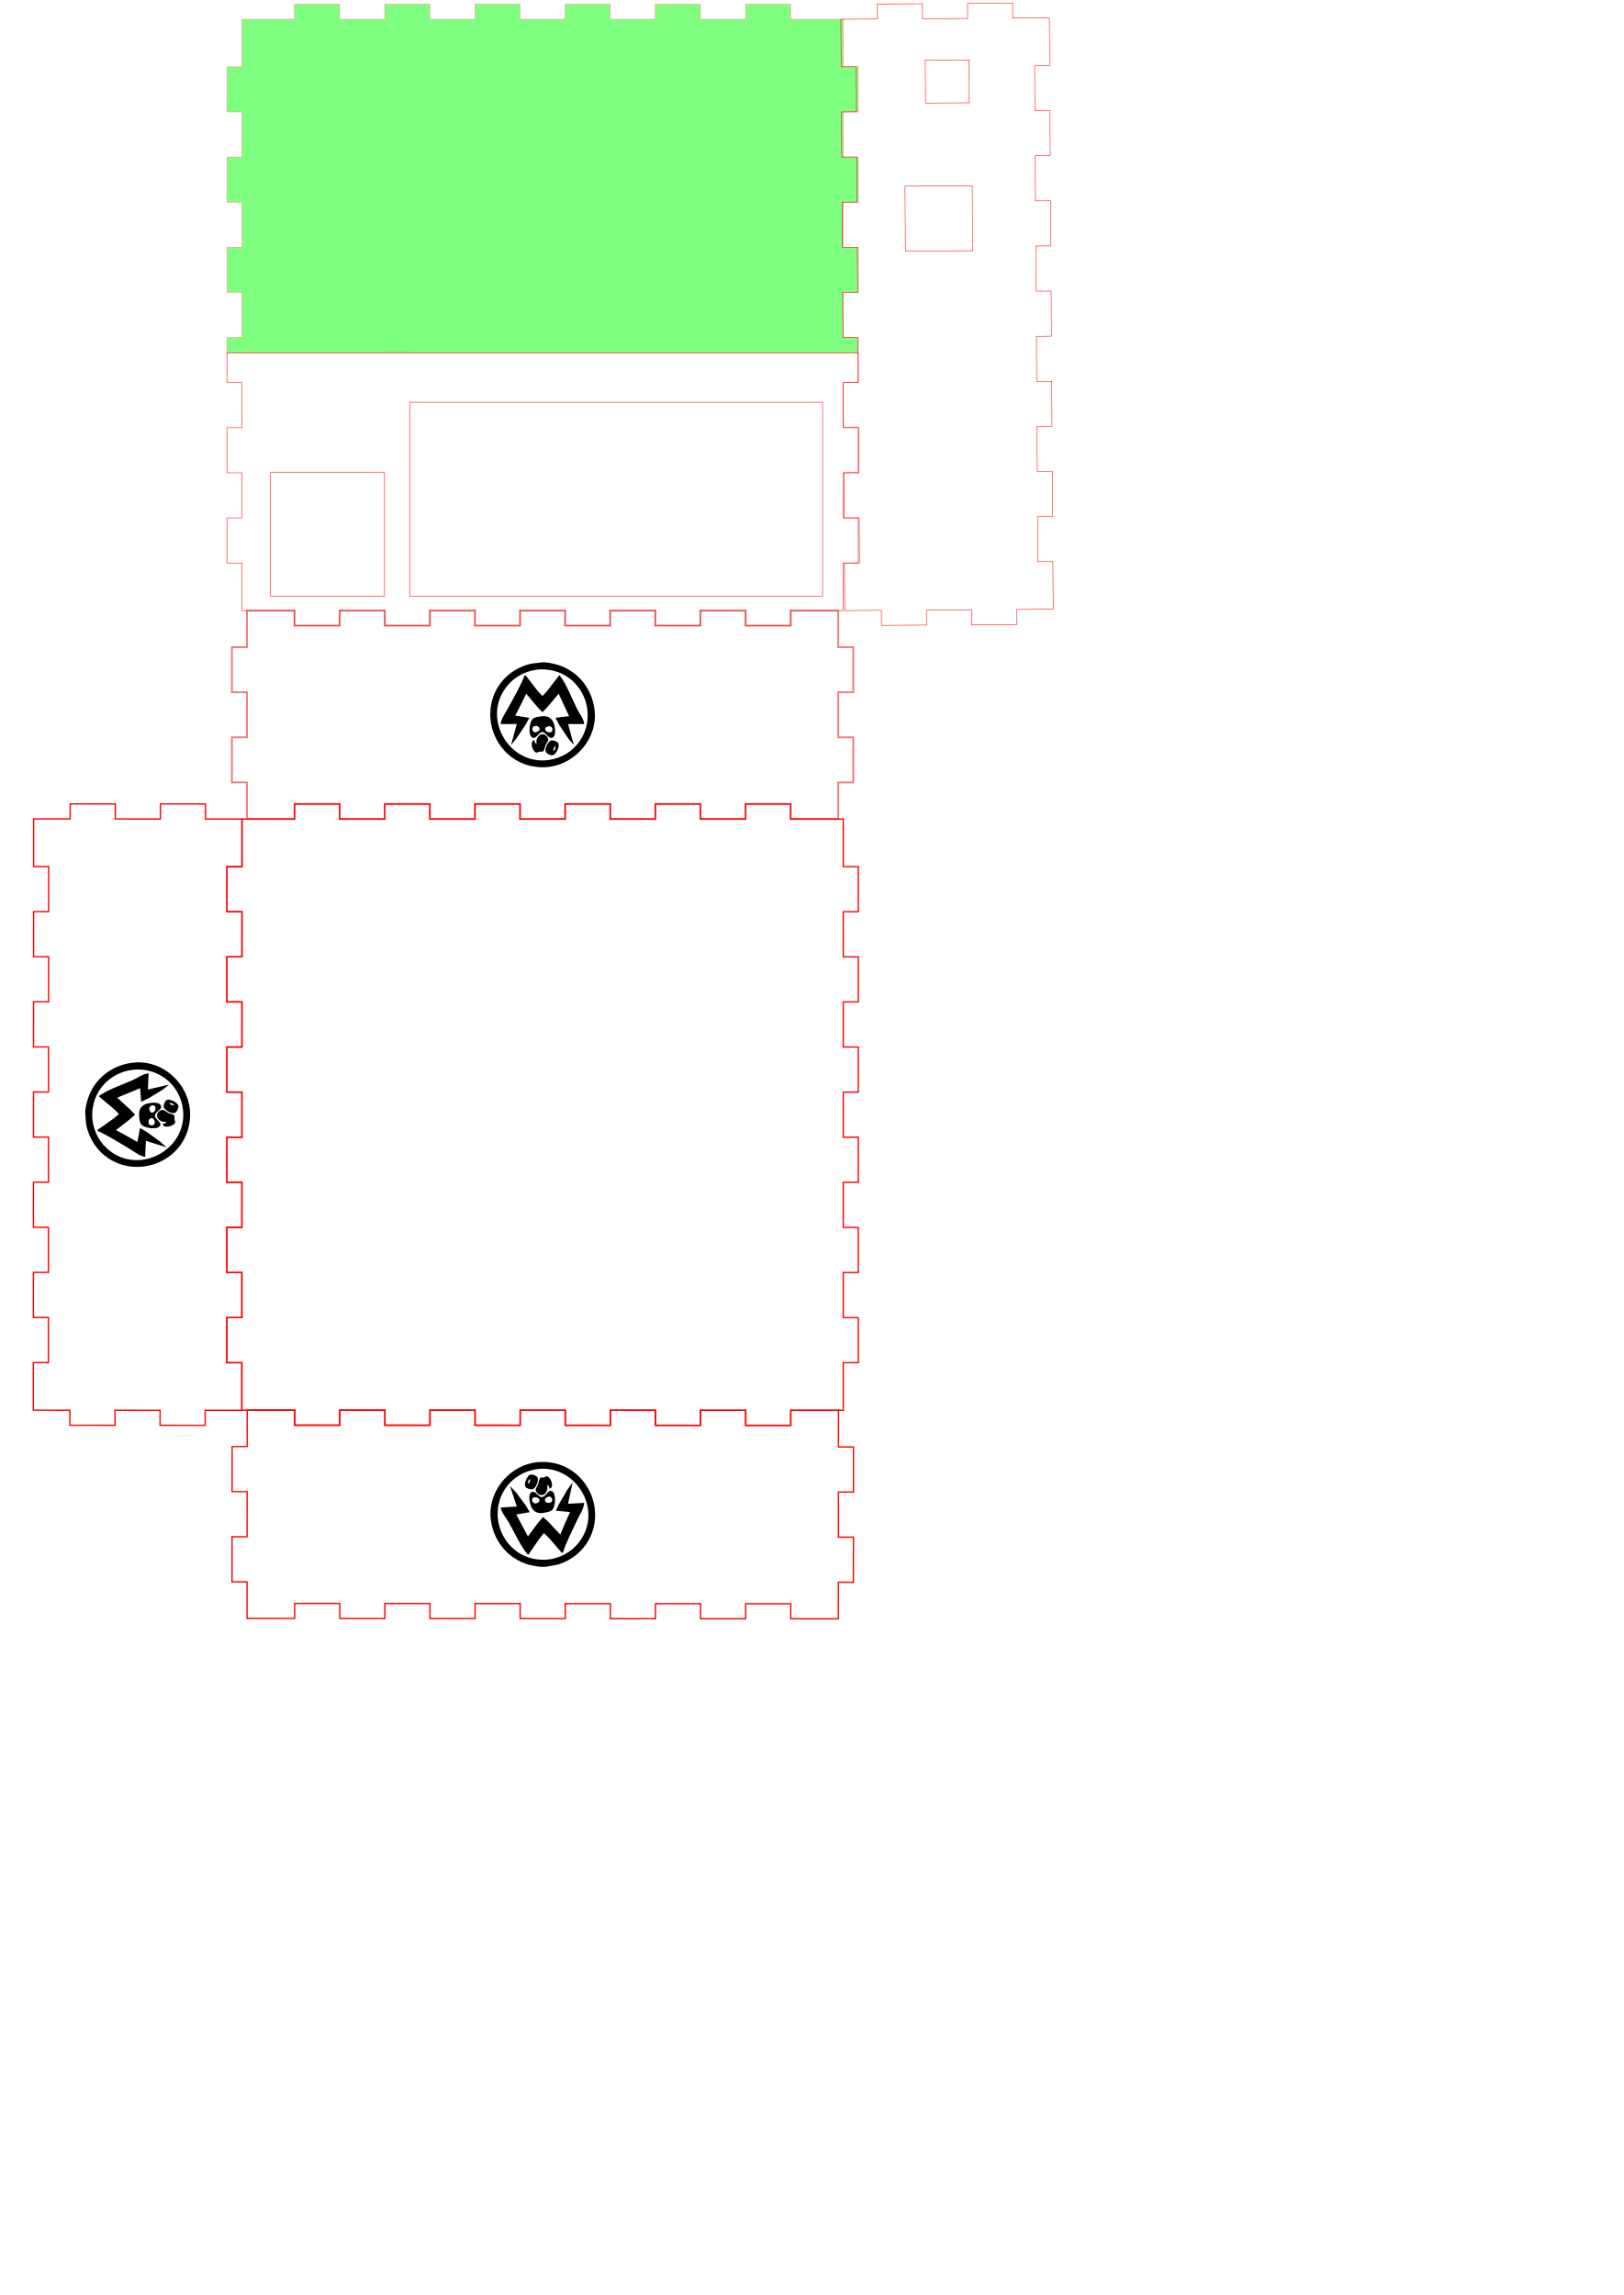
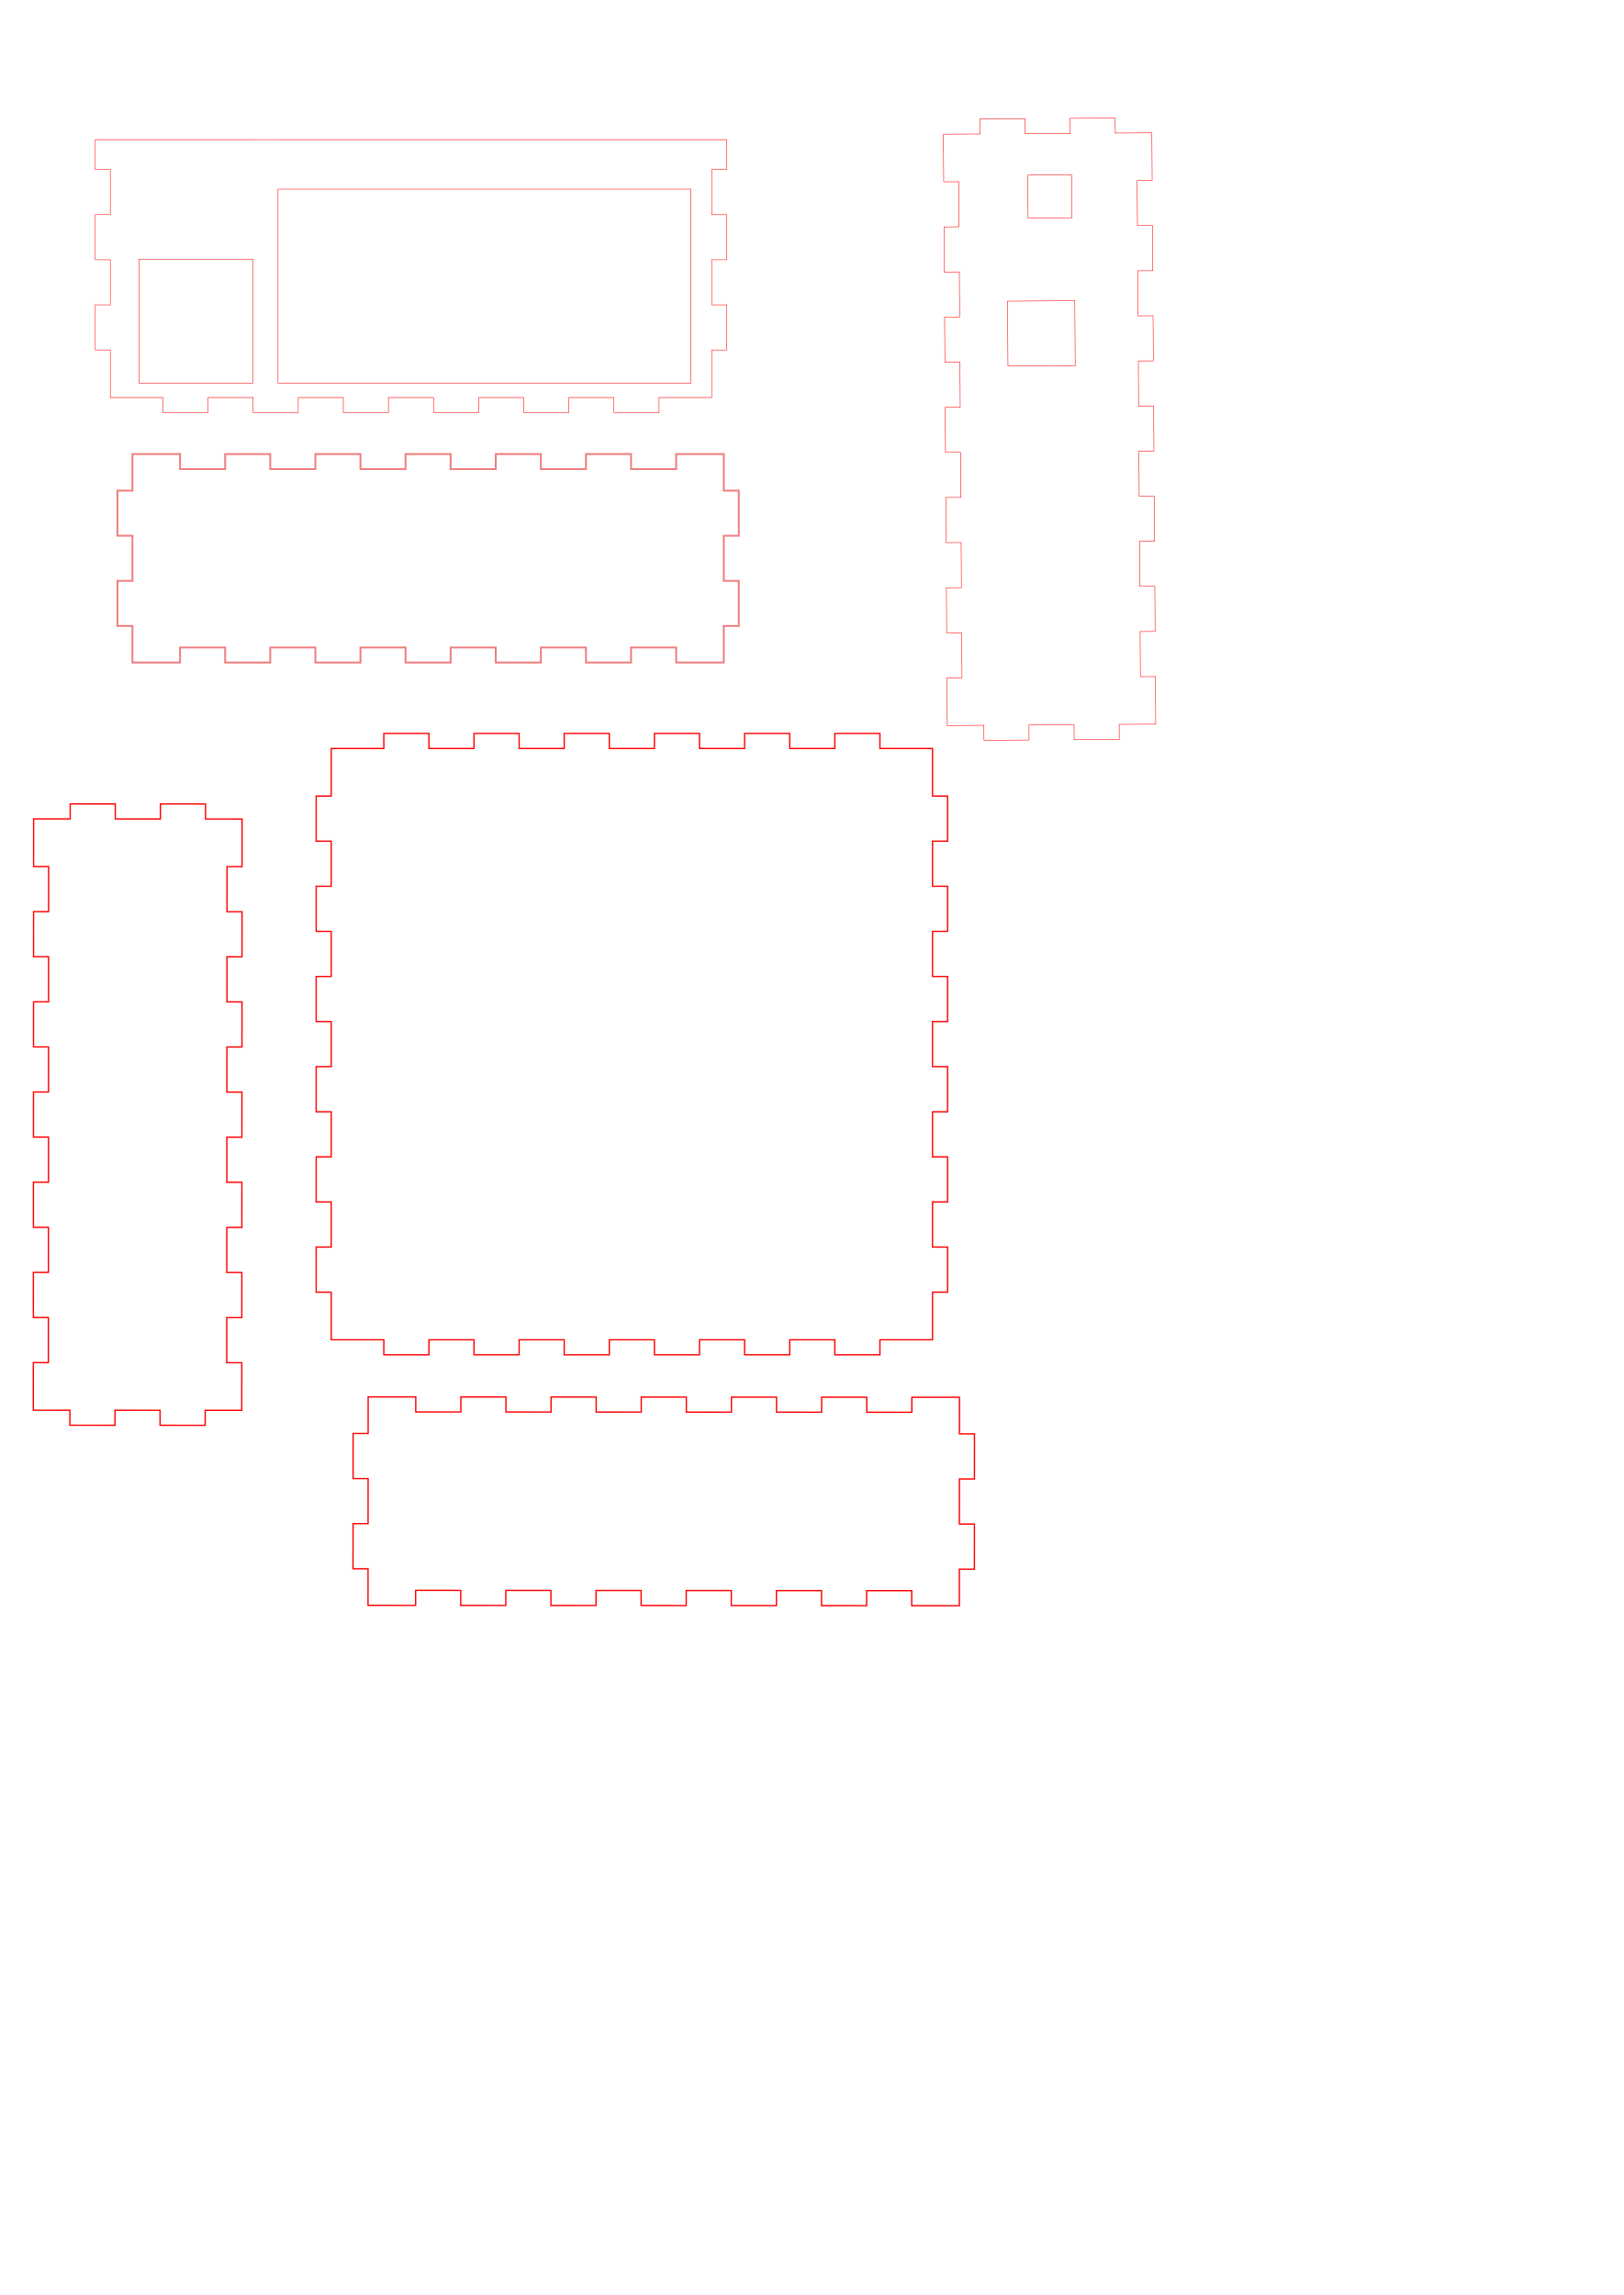
<svg xmlns="http://www.w3.org/2000/svg" width="324mm" height="458mm" viewBox="0 0 324 458" version="1.1" id="svg130">
  <defs id="defs124" />
  <g id="layer1">
-     <path id="rect211" style="opacity:0.502;fill:#00ff00;stroke:#ff1b0c;stroke-width:0.1" d="M 58.78,0.849 V 3.849 h -9 -1.5 v 9.5 h -3 v 9 h 3 v 9 h -3 v 9 h 3 v 9 h -3 v 9 h 3 v 9 h -3 v 3.033 H 171.279 v -3.033 h -3 v -9 h 3 v -9 h -3 v -9 h 3 v -9 h -3 v -9 h 3 v -9 h -3 V 4.349 3.849 H 157.779 V 0.849 h -9 V 3.849 H 139.779 V 0.849 h -9 V 3.849 h -9 V 0.849 h -9 V 3.849 h -9 V 0.849 H 94.78 V 3.849 H 85.78 V 0.849 H 76.78 V 3.849 h -9 V 0.849 Z" />
-     <path id="path1088" style="font-size:12px;fill:none;fill-rule:evenodd;stroke:#ff0000;stroke-width:0.1;stroke-linecap:round" d="m 76.729,70.373 v 0.009 H 45.279 v 5.967 h 3 v 9 h -3 v 8.9 0.1 h 3 v 9 h -3 v 9 h 3 v 9 0.5 h 10.5 v 3 h 9 v -3 h 9 v 3 h 9 v -3 h 9 v 3 h 9 v -3 h 9 v 3 h 9 v -3 h 9 v 3 h 9 v -3 h 9 v 3 h 9 v -3 h 9 1.5 v -9.5 h 3 v -9 h -3 v -9 h 3 V 85.348 h -3 v -9 h 3 v -5.967 h -7.126 -82.408 v -0.009 z m 5.016,9.885 h 82.408 v 38.714 H 81.745 Z M 53.977,94.248 H 76.729 V 118.971 H 53.977 Z" />
-     <path id="right_outsideCutPath" style="font-size:12px;fill:none;fill-rule:evenodd;stroke:#ff0000;stroke-width:0.1;stroke-linecap:round" d="m 168.575,121.847 7.3,-0.048 0.02,3 9,-0.059 -0.02,-3 9,-0.059 0.02,3 9,-0.059 -0.02,-3 7.3,-0.048 -0.062,-9.5 -3,0.02 -0.059,-9 3,-0.02 -0.059,-9 -3,0.02 -0.059,-9 3,-0.02 -0.059,-9 -3,0.02 -0.059,-9 3,-0.02 -0.059,-9 -3,0.02 -0.059,-9 3,-0.02 -0.059,-9 -3,0.02 -0.059,-9 3,-0.02 -0.059,-9 -3,0.02 -0.059,-9 3,-0.02 -0.059,-9 -0.003,-0.5 -7.3,0.048 -0.02,-3 -9,0.059 0.02,3 -9,0.059 -0.02,-3 -9,0.059 0.02,3 -7.3,0.048 0.062,9.5 3,-0.02 0.059,9 -3,0.02 0.059,9 3,-0.02 0.059,9 -3,0.02 0.059,9 3,-0.02 0.059,9 -3,0.02 0.059,9 3,-0.02 0.059,9 -3,0.02 0.059,9 3,-0.02 0.059,9 -3,0.02 0.059,9 3,-0.02 0.059,9 -3,0.02 0.059,9 z m 12.109,-71.728 -0.085,-12.958 13.424,-0.088 0.085,12.958 z m 4.013,-29.55 -0.056,-8.554 8.74,-0.057 0.056,8.554 z" />
-     <path d="m 49.279,121.848 v 7.3 h -3 v 9 h 3 v 9 h -3 v 9 h 3 v 7.3 h 9.5 v -3 h 9 v 3 h 9 v -3 h 9 v 3 h 9 v -3 h 9 v 3 h 9 v -3 h 9 v 3 h 9 v -3 h 9 v 3 h 9 v -3 h 9 v 3 h 9 0.5 v -7.3 h 3 v -9 h -3 v -9 h 3 v -9 h -3 v -7.3 h -9.5 v 3 h -9 v -3 h -9 v 3 h -9 v -3 h -9 v 3 h -9 v -3 h -9 v 3 h -9 v -3 h -9 v 3 h -9 v -3 h -9 v 3 h -9 v -3 h -9 z" id="left_outsideCutPath" stroke="#FF0000" stroke-width="0.1" style="font-size:12px;fill:none;fill-opacity:1;fill-rule:evenodd;stroke:#e31414;stroke-width:1.4;stroke-linecap:round;stroke-miterlimit:4;stroke-dasharray:none;stroke-opacity:0.543" vector-effect="non-scaling-stroke" />
-     <path d="m 48.279,163.448 v 9.5 h -3 v 9 h 3 v 9 h -3 v 9 h 3 v 9 h -3 v 9 h 3 v 9 h -3 v 9 h 3 v 9 h -3 v 9 h 3 v 9 h -3 v 9 h 3 v 9 0.5 h 10.5 v 3 h 9 v -3 h 9 v 3 h 9 v -3 h 9 v 3 h 9 v -3 h 9 v 3 h 9 v -3 h 9 v 3 h 9 v -3 h 9 v 3 h 9 v -3 h 9 1.5 v -9.5 h 3 v -9 h -3 v -9 h 3 v -9 h -3 v -9 h 3 v -9 h -3 v -9 h 3 v -9 h -3 v -9 h 3 v -9 h -3 v -9 h 3 v -9 h -3 v -9 -0.5 h -10.5 v -3 h -9 v 3 h -9 v -3 h -9 v 3 h -9 v -3 h -9 v 3 h -9 v -3 h -9 v 3 h -9 v -3 h -9 v 3 h -9 v -3 h -9 v 3 h -9 z" id="bottom_outsideCutPath" stroke="#FF0000" stroke-width="0.1" style="font-size:12px;fill:none;fill-rule:evenodd;stroke:#ff0000;stroke-width:1;stroke-linecap:round;stroke-miterlimit:4;stroke-dasharray:none;stroke-opacity:0.99" vector-effect="non-scaling-stroke" />
+     <path id="path1088" style="font-size:12px;fill:none;fill-rule:evenodd;stroke:#ff0000;stroke-width:0.1;stroke-linecap:round" d="m 50.464,27.856 v 0.009 H 19.015 v 5.967 h 3 v 9 h -3 v 8.9 0.1 h 3 v 9 h -3 v 9 h 3 v 9 0.5 h 10.5 v 3 h 9 v -3 h 9 v 3 h 9 v -3 h 9 v 3 h 9 v -3 h 9 v 3 h 9 v -3 h 9 v 3 h 9 v -3 h 9 v 3 h 9 v -3 h 9 1.5 v -9.5 h 3 v -9 h -3 V 51.831 h 3 v -9 h -3 v -9 h 3 v -5.967 h -7.126 -82.408 v -0.009 z m 5.016,9.885 h 82.408 v 38.714 H 55.481 Z M 27.713,51.731 H 50.464 V 76.454 H 27.713 Z" />
+     <path id="right_outsideCutPath" style="font-size:12px;fill:none;fill-rule:evenodd;stroke:#ff0000;stroke-width:0.1;stroke-linecap:round" d="m 189.036,144.785 7.3,-0.048 0.02,3 9,-0.059 -0.02,-3 9,-0.059 0.02,3 9,-0.059 -0.02,-3 7.3,-0.048 -0.062,-9.5 -3,0.02 -0.059,-9 3,-0.02 -0.059,-9 -3,0.02 -0.059,-9 3,-0.02 -0.059,-9 -3,0.02 -0.059,-9 3,-0.02 -0.059,-9 -3,0.02 -0.059,-9 3,-0.02 -0.059,-9 -3,0.02 -0.059,-9 3,-0.02 -0.059,-9 -3,0.02 -0.059,-9 3,-0.02 -0.059,-9 -0.003,-0.5 -7.3,0.048 -0.02,-3 -9,0.059 0.02,3 -9,0.059 -0.02,-3 -9,0.059 0.02,3 -7.3,0.048 0.062,9.5 3,-0.02 0.059,9 -3,0.02 0.059,9 3,-0.02 0.059,9 -3,0.02 0.059,9 3,-0.02 0.059,9 -3,0.02 0.059,9 3,-0.02 0.059,9 -3,0.02 0.059,9 3,-0.02 0.059,9 -3,0.02 0.059,9 3,-0.02 0.059,9 -3,0.02 0.059,9 z m 12.109,-71.728 -0.085,-12.958 13.424,-0.088 0.085,12.958 z m 4.013,-29.55 -0.056,-8.554 8.74,-0.057 0.056,8.554 z" />
+     <path d="m 26.433,90.616 v 7.3 h -3 v 9 h 3 v 9 h -3 v 9 h 3 v 7.3 h 9.5 v -3 h 9 v 3 h 9 v -3 h 9 v 3 h 9 v -3 h 9 v 3 h 9 v -3 h 9 v 3 h 9 v -3 h 9 v 3 h 9 v -3 h 9 v 3 h 9 0.5 v -7.3 h 3 v -9 h -3 v -9 h 3 v -9 h -3 v -7.3 h -9.5 v 3 h -9 v -3 h -9 v 3 h -9 v -3 h -9 v 3 h -9 v -3 h -9 v 3 h -9 v -3 h -9 v 3 h -9 v -3 h -9 v 3 h -9 v -3 h -9 z" id="left_outsideCutPath" stroke="#FF0000" stroke-width="0.1" style="font-size:12px;fill:none;fill-opacity:1;fill-rule:evenodd;stroke:#e31414;stroke-width:1.4;stroke-linecap:round;stroke-miterlimit:4;stroke-dasharray:none;stroke-opacity:0.543" vector-effect="non-scaling-stroke" />
+     <path d="m 66.095,149.369 v 9.5 h -3 v 9 h 3 v 9 h -3 v 9 h 3 v 9 h -3 v 9 h 3 v 9 h -3 v 9 h 3 v 9 h -3 v 9 h 3 v 9 h -3 v 9 h 3 v 9 0.5 h 10.5 v 3 h 9 v -3 h 9 v 3 h 9 v -3 h 9 v 3 h 9 v -3 h 9 v 3 h 9 v -3 h 9 v 3 h 9 v -3 h 9 v 3 h 9 v -3 h 9 1.5 v -9.5 h 3 v -9 h -3 v -9 h 3 v -9 h -3 v -9 h 3 v -9 h -3 v -9 h 3 v -9 h -3 v -9 h 3 v -9 h -3 v -9 h 3 v -9 h -3 v -9 -0.5 h -10.5 v -3 h -9 v 3 h -9 v -3 h -9 v 3 h -9 v -3 h -9 v 3 h -9 v -3 h -9 v 3 h -9 v -3 h -9 v 3 h -9 v -3 h -9 v 3 h -9 z" id="bottom_outsideCutPath" stroke="#FF0000" stroke-width="0.1" style="font-size:12px;fill:none;fill-rule:evenodd;stroke:#ff0000;stroke-width:1;stroke-linecap:round;stroke-miterlimit:4;stroke-dasharray:none;stroke-opacity:0.99" vector-effect="non-scaling-stroke" />
    <path d="m 6.645,281.425 7.3,0.004 -0.002,3 9,0.005 0.002,-3 9,0.005 -0.002,3 9,0.005 0.002,-3 7.3,0.004 0.005,-9.5 -3,-0.002 0.005,-9 3,0.002 0.005,-9 -3,-0.002 0.005,-9 3,0.002 0.005,-9 -3,-0.002 0.005,-9 3,0.002 0.005,-9 -3,-0.002 0.005,-9 3,0.002 0.005,-9 -3,-0.002 0.005,-9 3,0.002 0.005,-9 -3,-0.002 0.005,-9 3,0.002 0.005,-9 2.7e-4,-0.5 -7.3,-0.004 0.002,-3 -9,-0.005 -0.002,3 -9,-0.005 0.002,-3 -9,-0.005 -0.002,3 -7.3,-0.004 -0.005,9.5 3,0.002 -0.005,9 -3,-0.002 -0.005,9 3,0.002 -0.005,9 -3,-0.002 -0.005,9 3,0.002 -0.005,9 -3,-0.002 -0.005,9 3,0.002 -0.005,9 -3,-0.002 -0.005,9 3,0.002 -0.005,9 -3,-0.002 -0.005,9 3,0.002 -0.005,9 -3,-0.002 -0.005,9 z" id="left_outsideCutPath-3" stroke="#FF0000" stroke-width="0.1" style="font-size:12px;fill:none;fill-rule:evenodd;stroke:#ff0000;stroke-width:1;stroke-linecap:round;stroke-miterlimit:4;stroke-dasharray:none" vector-effect="non-scaling-stroke" />
-     <path d="m 167.3,323.06 0.005,-7.3 3,0.002 0.006,-9 -3,-0.002 0.006,-9 3,0.002 0.006,-9 -3,-0.002 0.005,-7.3 -9.5,-0.006 -0.002,3 -9,-0.006 0.002,-3 -9,-0.006 -0.002,3 -9,-0.006 0.002,-3 -9,-0.006 -0.002,3 -9,-0.006 0.002,-3 -9,-0.006 -0.002,3 -9,-0.006 0.002,-3 -9,-0.006 -0.002,3 -9,-0.006 0.002,-3 -9,-0.006 -0.002,3 -9,-0.006 0.002,-3 -9,-0.006 -0.5,-3.1e-4 -0.005,7.3 -3,-0.002 -0.006,9 3,0.002 -0.006,9 -3,-0.002 -0.006,9 3,0.002 -0.005,7.3 9.5,0.006 0.002,-3 9,0.006 -0.002,3 9,0.006 0.002,-3 9,0.006 -0.002,3 9,0.006 0.002,-3 9,0.006 -0.002,3 9,0.006 0.002,-3 9,0.006 -0.002,3 9,0.006 0.002,-3 9,0.006 -0.002,3 9,0.006 0.002,-3 9,0.006 -0.002,3 9,0.006 z" id="left_outsideCutPath-3-6" stroke="#FF0000" stroke-width="0.1" style="font-size:12px;fill:none;fill-rule:evenodd;stroke:#ff0000;stroke-width:1;stroke-linecap:round;stroke-miterlimit:4;stroke-dasharray:none" vector-effect="non-scaling-stroke" />
-     <path style="fill:#000000;fill-opacity:1;stroke:none;stroke-width:0.104" d="m 107.933,132.216 c -0.765,0.124 -1.535,0.124 -2.296,0.316 -2.587,0.653 -4.955,2.358 -6.326,4.653 -3.652,6.115 -0.2,14.3 6.848,15.719 1.167,0.235 2.37,0.288 3.549,0.122 5.293,-0.747 9.505,-5.736 8.967,-11.144 -0.441,-4.427 -3.442,-8.222 -7.819,-9.327 -0.875,-0.221 -2.025,-0.485 -2.922,-0.339 m -0.939,1.444 c 1.022,-0.144 2.232,-0.077 3.235,0.148 6.301,1.415 9.058,8.882 5.427,14.128 -0.666,0.962 -1.513,1.776 -2.505,2.398 -1.1,0.69 -2.365,1.155 -3.653,1.337 -7.77,1.097 -13.272,-8.068 -8.596,-14.38 0.675,-0.912 1.473,-1.688 2.438,-2.293 1.1,-0.69 2.365,-1.155 3.653,-1.337 m -2.296,1.125 c -0.828,2.119 -2.078,4.253 -3.157,6.262 -0.549,1.022 -1.502,2.283 -1.644,3.444 h 3.235 l -1.148,4.175 1.044,-1.252 1.809,-2.714 0.8,-1.461 -2.818,-0.417 1.383,-2.714 0.809,-1.67 2.282,2.714 0.954,0.974 0.954,-0.974 2.282,-2.714 2.087,4.488 -2.714,0.313 0.765,1.461 1.809,2.714 1.078,1.252 -1.148,-4.175 h 3.235 c -0.128,-1.052 -0.965,-2.094 -1.438,-3.027 -1.096,-2.162 -2.004,-4.745 -3.467,-6.68 h -0.104 l -2.421,3.131 -0.919,0.997 -0.925,-0.997 -2.415,-3.131 h -0.209 m 3.235,8.181 c -0.546,0.088 -1.219,0.114 -1.644,0.525 -0.64,0.619 -0.94,3.103 -0.128,3.662 0.818,0.562 1.324,-1.188 2.189,-1.038 0.651,0.113 1.111,1.316 1.774,1.139 0.848,-0.226 0.673,-1.607 0.562,-2.241 -0.258,-1.487 -1.135,-2.309 -2.754,-2.047 m -1.354,1.977 c 1.001,-0.362 1.706,0.804 0.415,1.168 -0.757,0.214 -1.052,-0.938 -0.415,-1.168 m 2.919,-0.012 c 0.818,-0.127 1.044,1.111 0.313,1.215 -0.987,0.14 -1.571,-1.02 -0.313,-1.215 m -2.401,3.525 c -0.371,-0.146 -0.409,-0.344 -0.417,-0.731 -1.071,0.077 -0.458,2.091 0.217,2.427 0.255,0.127 0.484,-0.074 0.722,-0.136 0.228,-0.06 0.489,0.058 0.704,-0.029 0.309,-0.125 0.42,-1.022 0.571,-1.322 0.278,-0.553 0.784,-0.951 0.345,-1.566 -1.017,-1.423 -2.505,0.009 -2.143,1.357 m 2.818,-0.655 c -0.586,0.278 -1.239,1.575 -1.009,2.218 0.149,0.417 1.122,0.852 1.531,0.658 0.596,-0.283 1.27,-1.66 1.009,-2.314 -0.145,-0.362 -1.186,-0.726 -1.531,-0.562 m 0.939,1.177 c -0.007,0.44 -0.05,0.747 -0.522,0.835 l 0.313,-0.835 z" id="path2713" />
-     <path style="fill:#000000;fill-opacity:1;stroke:none;stroke-width:0.104" d="m 17.031,222.357 c 0.093,0.77 0.061,1.538 0.223,2.307 0.547,2.611 2.155,5.047 4.393,6.51 5.961,3.897 14.28,0.781 15.984,-6.204 0.282,-1.157 0.384,-2.356 0.266,-3.541 -0.532,-5.319 -5.346,-9.73 -10.771,-9.412 -4.441,0.261 -8.355,3.105 -9.636,7.434 -0.256,0.866 -0.566,2.004 -0.458,2.906 m 1.404,0.997 c -0.103,-1.027 0.013,-2.234 0.279,-3.227 1.669,-6.238 9.242,-8.69 14.336,-4.849 0.934,0.704 1.713,1.584 2.294,2.6 0.645,1.127 1.058,2.41 1.187,3.704 0.781,7.808 -8.6,12.933 -14.717,8.005 -0.883,-0.712 -1.627,-1.541 -2.192,-2.529 -0.645,-1.127 -1.058,-2.41 -1.187,-3.704 m 1.031,2.34 c 2.084,0.913 4.165,2.249 6.129,3.409 0.998,0.59 2.22,1.594 3.375,1.782 l 0.131,-3.233 4.125,1.317 -1.209,-1.094 -2.638,-1.918 -1.427,-0.859 -0.531,2.799 -2.655,-1.492 -1.636,-0.876 2.804,-2.17 1.012,-0.914 -0.935,-0.993 -2.619,-2.39 4.569,-1.904 0.203,2.724 1.491,-0.705 2.785,-1.698 1.295,-1.027 -4.218,0.978 0.131,-3.233 c -1.057,0.086 -2.131,0.879 -3.083,1.314 -2.205,1.008 -4.822,1.81 -6.815,3.193 l -0.004,0.104 3.03,2.546 0.959,0.959 -1.034,0.884 -3.227,2.286 -0.009,0.209 m 8.306,-2.901 c 0.066,0.549 0.065,1.223 0.458,1.664 0.592,0.665 3.062,1.065 3.653,0.276 0.595,-0.794 -1.133,-1.371 -0.948,-2.229 0.139,-0.646 1.36,-1.057 1.21,-1.727 -0.192,-0.856 -1.578,-0.737 -2.216,-0.653 -1.496,0.198 -2.353,1.041 -2.157,2.669 m 1.921,1.433 c -0.321,-1.015 0.872,-1.672 1.184,-0.367 0.183,0.765 -0.98,1.013 -1.184,0.367 m 0.107,-2.918 c -0.094,-0.822 1.152,-0.998 1.226,-0.264 0.1,0.992 -1.083,1.528 -1.226,0.264 m 3.425,2.542 c -0.161,0.365 -0.361,0.395 -0.747,0.387 0.033,1.073 2.07,0.543 2.433,-0.119 0.137,-0.25 -0.054,-0.486 -0.107,-0.727 -0.05,-0.231 0.078,-0.487 -2.86e-4,-0.705 -0.113,-0.314 -1.004,-0.462 -1.298,-0.624 -0.541,-0.3 -0.919,-0.822 -1.55,-0.408 -1.463,0.958 -0.093,2.503 1.269,2.196 m -0.54,-2.842 c 0.254,0.597 1.523,1.302 2.175,1.098 0.422,-0.132 0.897,-1.086 0.72,-1.503 -0.258,-0.607 -1.607,-1.337 -2.271,-1.102 -0.367,0.13 -0.773,1.156 -0.624,1.507 m 1.214,-0.891 c 0.44,0.025 0.744,0.08 0.813,0.555 l -0.822,-0.347 z" id="path2713-7" />
-     <path style="fill:#000000;fill-opacity:1;stroke:none;stroke-width:0.104" d="m 109.232,312.616 c 0.757,-0.166 1.525,-0.208 2.275,-0.442 2.547,-0.794 4.818,-2.626 6.061,-4.993 3.311,-6.306 -0.585,-14.289 -7.7,-15.32 -1.178,-0.171 -2.382,-0.158 -3.55,0.073 -5.244,1.037 -9.176,6.249 -8.342,11.62 0.683,4.396 3.888,8.021 8.319,8.883 0.886,0.173 2.049,0.373 2.937,0.178 m 0.859,-1.493 c -1.013,0.2 -2.225,0.2 -3.239,0.03 -6.369,-1.067 -9.532,-8.371 -6.194,-13.809 0.612,-0.997 1.414,-1.856 2.37,-2.531 1.061,-0.75 2.298,-1.283 3.574,-1.535 7.698,-1.522 13.694,7.327 9.372,13.887 -0.624,0.947 -1.379,1.766 -2.309,2.424 -1.061,0.75 -2.298,1.283 -3.574,1.535 m 2.231,-1.249 c 0.71,-2.161 1.842,-4.361 2.809,-6.426 0.492,-1.05 1.375,-2.362 1.452,-3.529 l -3.231,0.178 0.917,-4.231 -0.973,1.308 -1.657,2.809 -0.719,1.503 2.837,0.262 -1.232,2.785 -0.716,1.712 -2.427,-2.584 -1.006,-0.92 -0.899,1.025 -2.129,2.835 -2.33,-4.367 2.692,-0.462 -0.844,-1.417 -1.955,-2.61 -1.146,-1.191 1.375,4.106 -3.231,0.178 c 0.186,1.044 1.078,2.038 1.602,2.943 1.213,2.099 2.261,4.628 3.829,6.479 l 0.104,-0.006 2.245,-3.259 0.863,-1.046 0.978,0.945 2.583,2.994 0.208,-0.011 m -3.68,-7.992 c 0.54,-0.118 1.211,-0.181 1.613,-0.614 0.605,-0.653 0.768,-3.15 -0.073,-3.663 -0.847,-0.517 -1.257,1.259 -2.129,1.156 -0.656,-0.077 -1.182,-1.253 -1.834,-1.04 -0.834,0.272 -0.583,1.641 -0.439,2.269 0.339,1.47 1.26,2.243 2.862,1.893 m 1.243,-2.048 c -0.979,0.416 -1.747,-0.709 -0.478,-1.144 0.744,-0.255 1.102,0.879 0.478,1.144 m -2.914,0.172 c -0.809,0.171 -1.103,-1.052 -0.379,-1.196 0.978,-0.194 1.624,0.932 0.379,1.196 m 2.203,-3.652 c 0.379,0.126 0.428,0.321 0.457,0.707 1.065,-0.135 0.343,-2.113 -0.35,-2.411 -0.262,-0.113 -0.479,0.1 -0.713,0.176 -0.225,0.072 -0.492,-0.032 -0.702,0.068 -0.301,0.142 -0.364,1.043 -0.498,1.351 -0.247,0.568 -0.73,0.993 -0.259,1.582 1.093,1.365 2.501,-0.146 2.065,-1.472 m -2.778,0.809 c 0.57,-0.31 1.151,-1.64 0.886,-2.27 -0.171,-0.408 -1.167,-0.789 -1.565,-0.573 -0.58,0.315 -1.177,1.727 -0.88,2.365 0.164,0.353 1.224,0.66 1.559,0.478 m -1.002,-1.124 c -0.017,-0.44 0.009,-0.748 0.475,-0.862 l -0.267,0.851 z" id="path2713-5" />
+     <path d="m 191.441,320.447 0.005,-7.3 3,0.002 0.006,-9 -3,-0.002 0.006,-9 3,0.002 0.006,-9 -3,-0.002 0.005,-7.3 -9.5,-0.006 -0.002,3 -9,-0.006 0.002,-3 -9,-0.006 -0.002,3 -9,-0.006 0.002,-3 -9,-0.006 -0.002,3 -9,-0.006 0.002,-3 -9,-0.006 -0.002,3 -9,-0.006 0.002,-3 -9,-0.006 -0.002,3 -9,-0.006 0.002,-3 -9,-0.006 -0.002,3 -9,-0.006 0.002,-3 -9,-0.006 -0.5,-3.1e-4 -0.005,7.3 -3,-0.002 -0.006,9 3,0.002 -0.006,9 -3,-0.002 -0.006,9 3,0.002 -0.005,7.3 9.5,0.006 0.002,-3 9,0.006 -0.002,3 9,0.006 0.002,-3 9,0.006 -0.002,3 9,0.006 0.002,-3 9,0.006 -0.002,3 9,0.006 0.002,-3 9,0.006 -0.002,3 9,0.006 0.002,-3 9,0.006 -0.002,3 9,0.006 0.002,-3 9,0.006 -0.002,3 9,0.006 z" id="left_outsideCutPath-3-6" stroke="#FF0000" stroke-width="0.1" style="font-size:12px;fill:none;fill-rule:evenodd;stroke:#ff0000;stroke-width:1;stroke-linecap:round;stroke-miterlimit:4;stroke-dasharray:none" vector-effect="non-scaling-stroke" />
  </g>
</svg>
